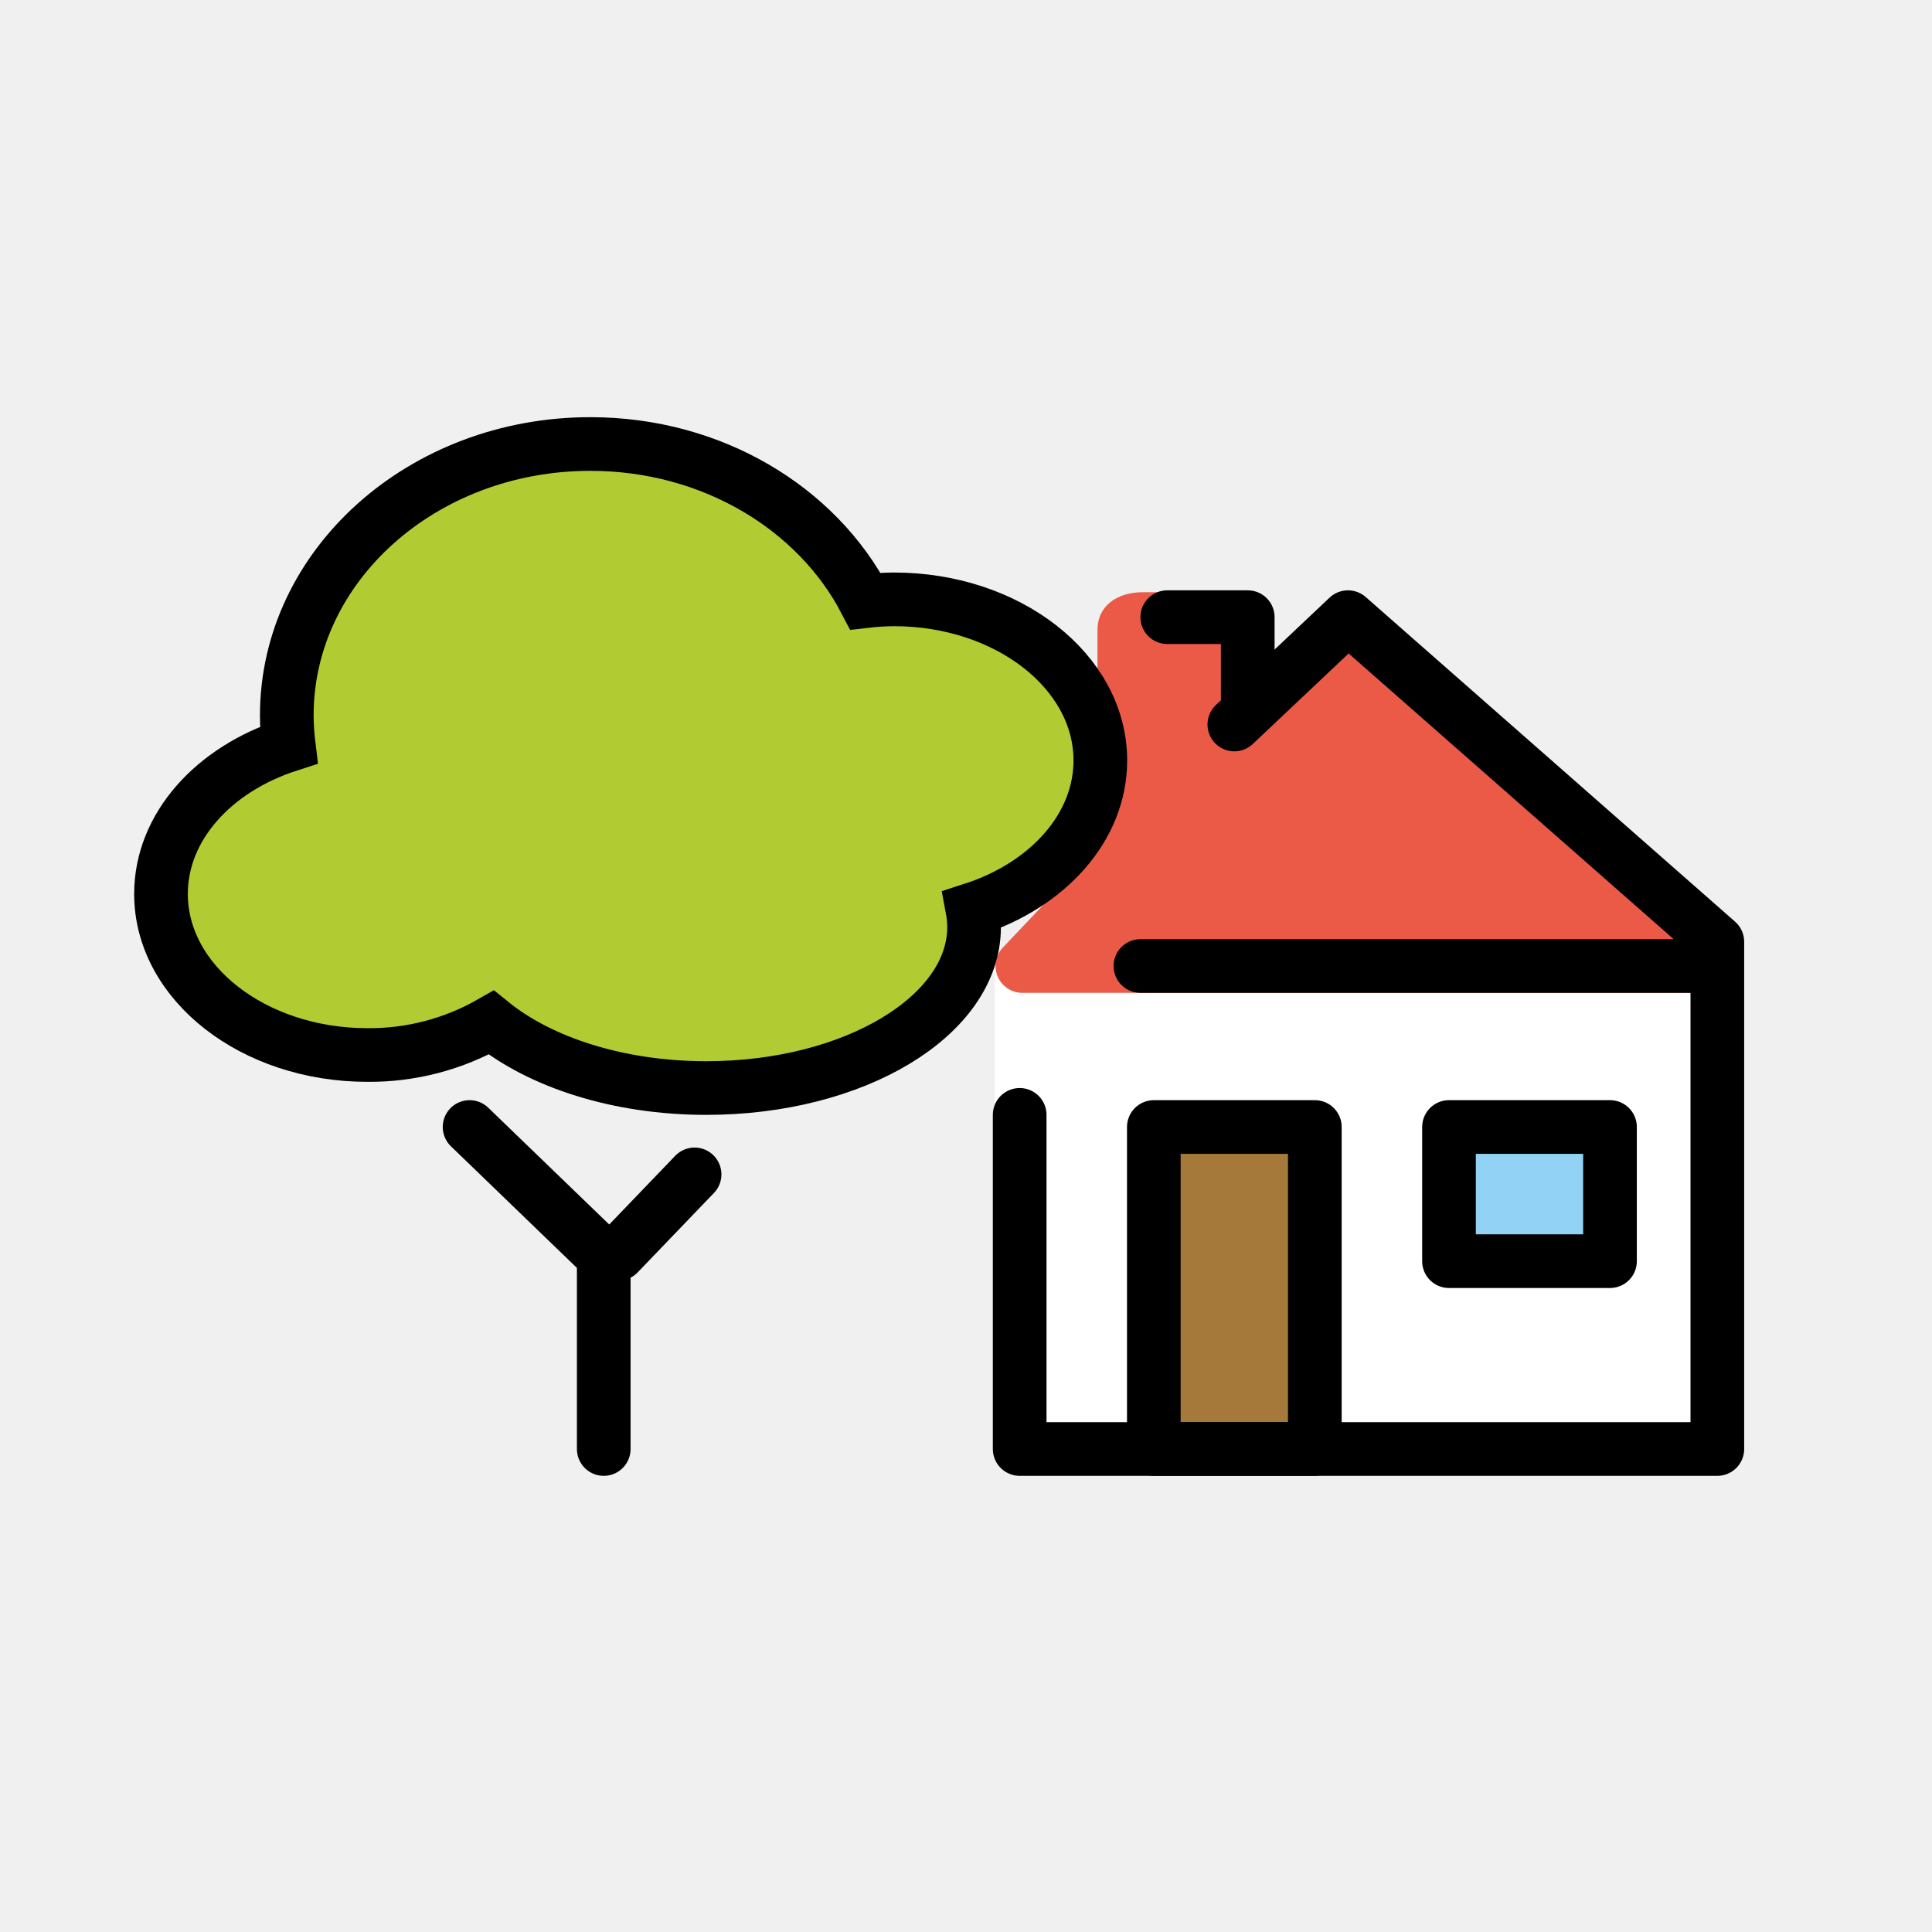
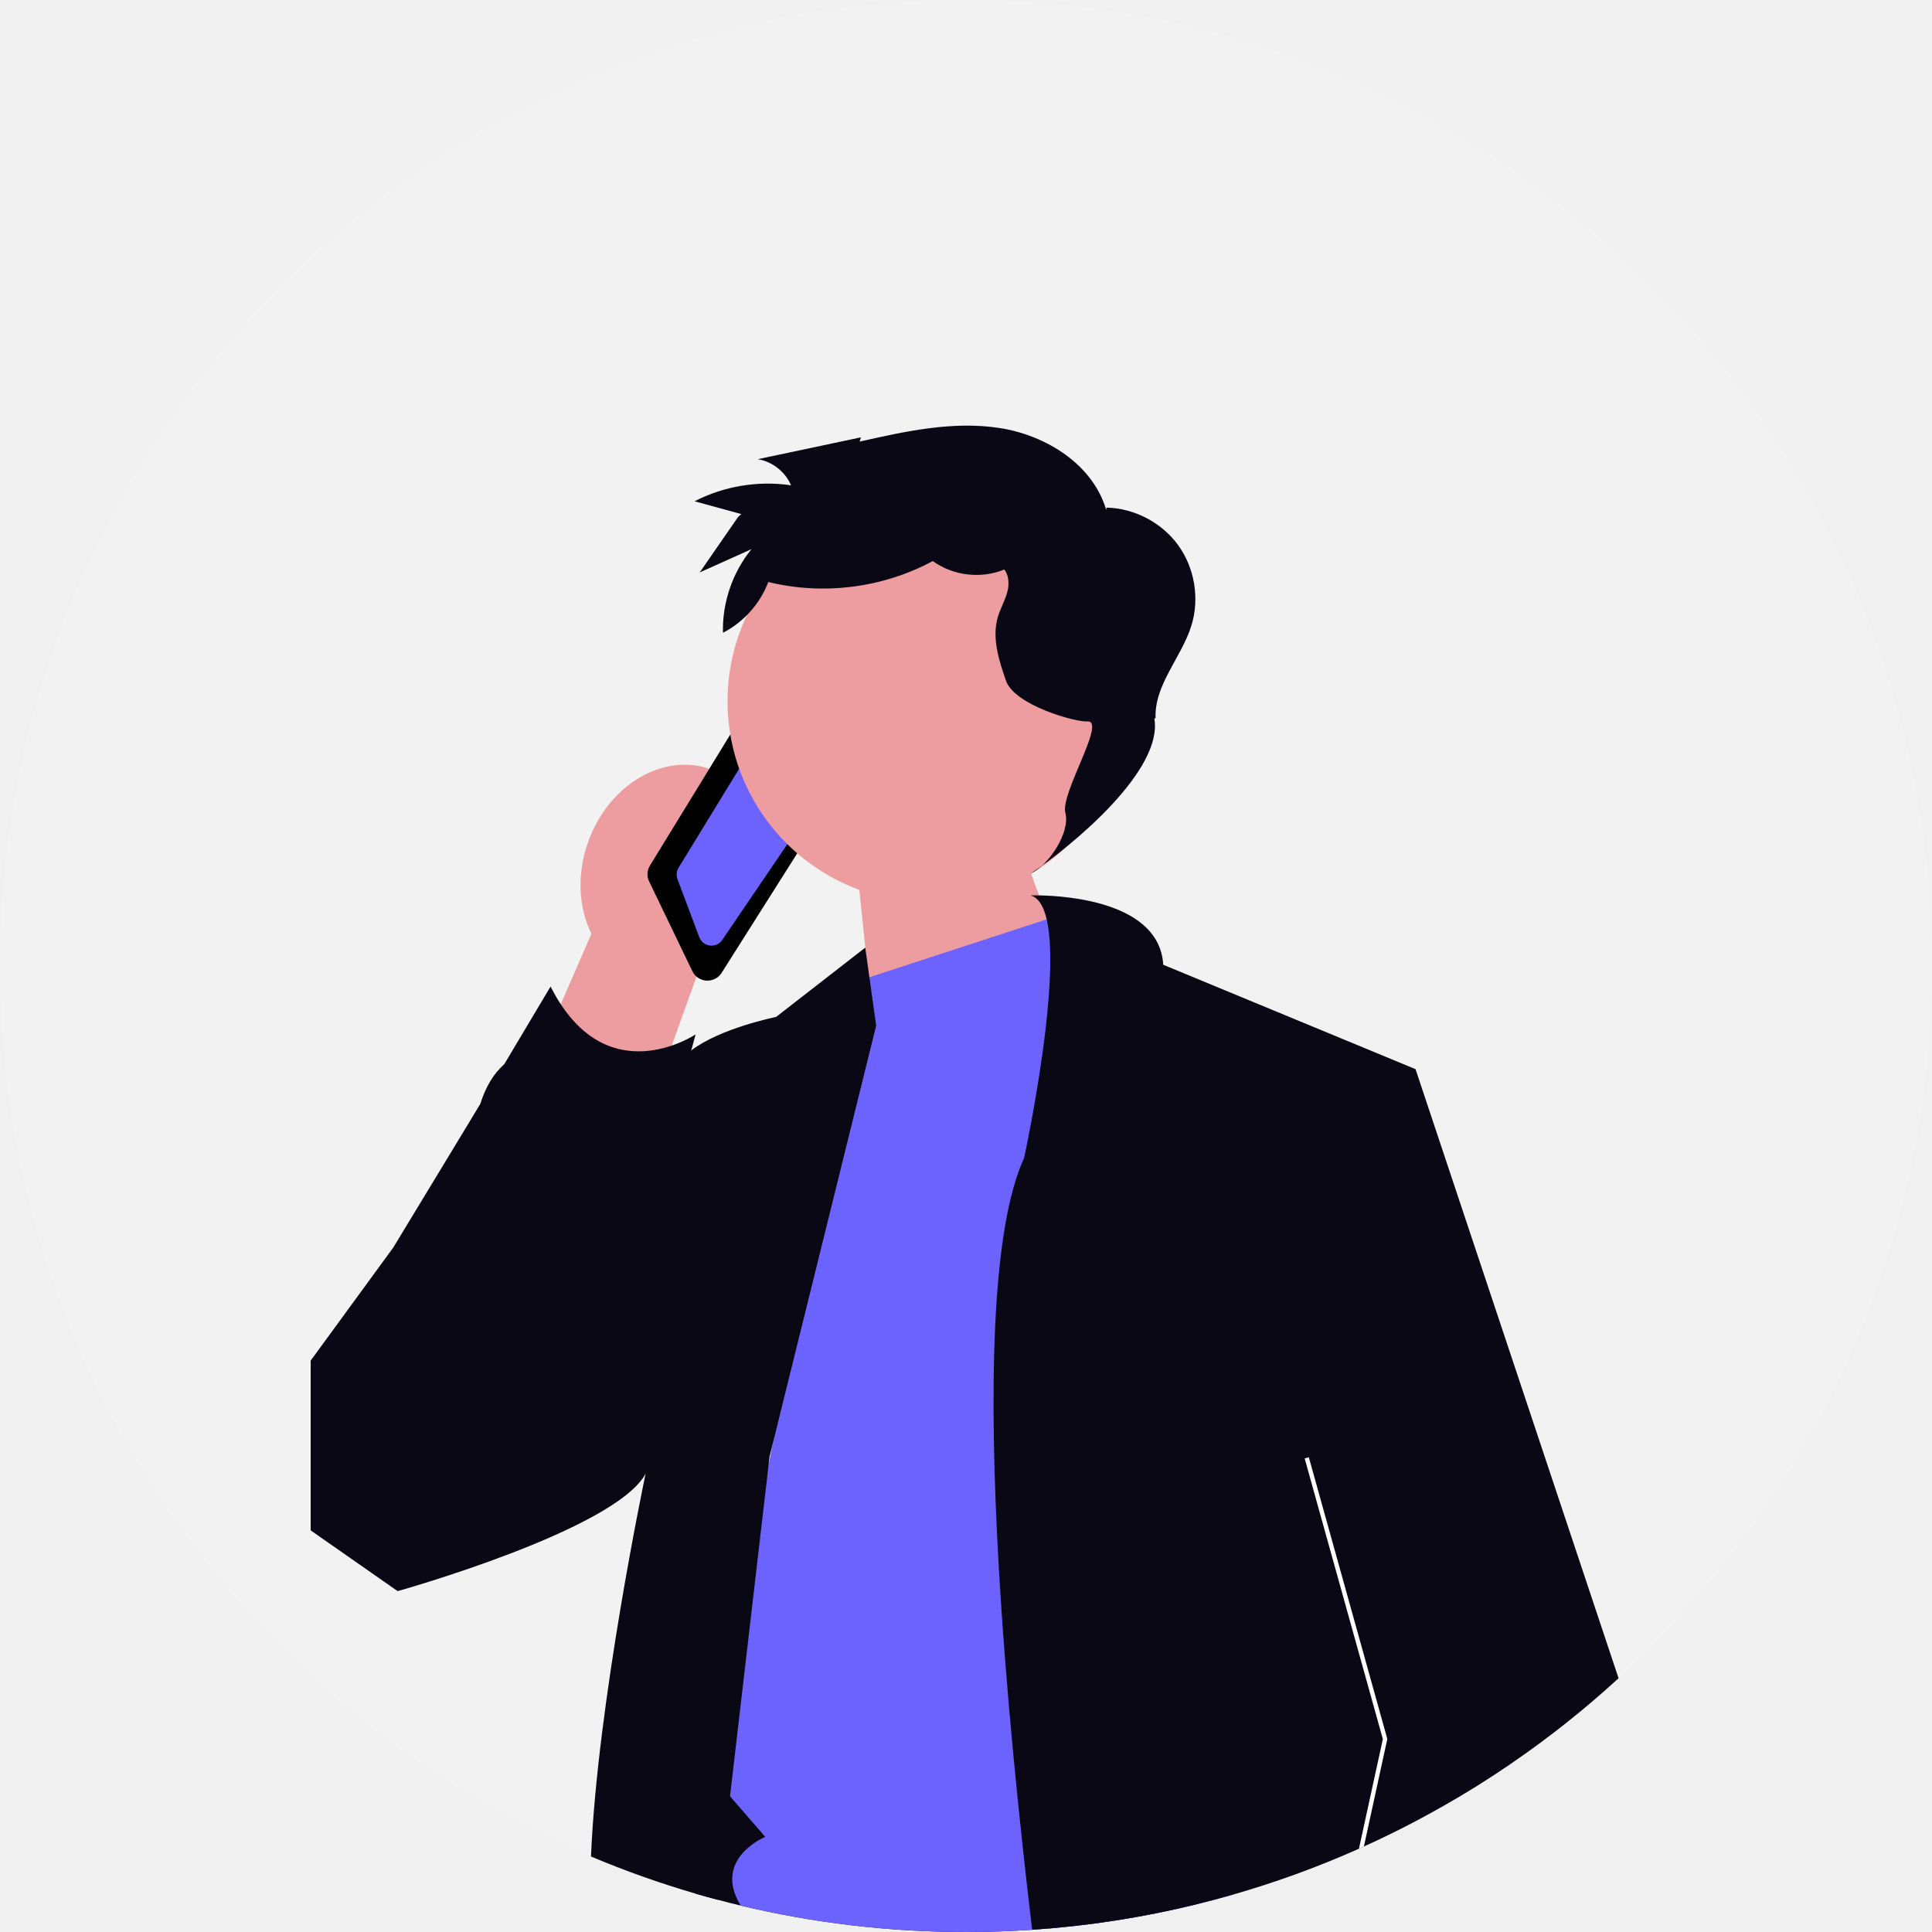
- <svg xmlns="http://www.w3.org/2000/svg" id="emoji" viewBox="0 0 72 72" version="1.1">
-   <g id="color">
-     <rect x="37.075" y="36.053" width="26.884" height="18.114" fill="#FFFFFF" />
-     <polygon fill="#EA5A47" stroke="#EA5A47" stroke-linecap="round" stroke-linejoin="round" stroke-miterlimit="10" stroke-width="2" points="50.235,23.2 38.1,36 63.5,36" />
-     <path fill="#EA5A47" d="M47.3,26l-6.4,6.059v-8.573c0-0.931,0.755-1.416,1.686-1.416h3.028 c0.931,0,1.686,0.485,1.686,1.416C47.3,23.486,47.3,26,47.3,26z" />
-     <rect x="43" y="42" width="6" height="12" fill="#A57939" />
-     <rect x="54" y="42" width="6" height="5" fill="#92D3F5" />
-     <path fill="#B1CC33" d="M41.006,28.339c0-3.312-3.445-6.003-7.694-6.003c-0.355,0.003-0.71,0.025-1.062,0.066 c-1.8-3.455-5.707-5.855-10.25-5.855c-6.248,0-11.312,4.529-11.312,10.114c0.001,0.369,0.025,0.738,0.07,1.104 C7.966,28.666,6,30.81,6,33.314c0,3.312,3.445,6.003,7.694,6.003c1.615,0.014,3.206-0.402,4.614-1.207 c1.818,1.477,4.726,2.438,8.015,2.438c5.511,0,9.978-2.688,9.978-6.003c-0.001-0.219-0.021-0.438-0.061-0.653 C39.036,32.99,41.006,30.845,41.006,28.339z" />
-   </g>
-   <g id="hair" />
-   <g id="skin" />
-   <g id="skin-shadow" />
-   <g id="line">
-     <polyline fill="none" stroke="#000000" stroke-linecap="round" stroke-linejoin="round" stroke-miterlimit="10" stroke-width="2" points="46,27 50.235,23 64,35.098 64,54 38,54 38,41.548" />
-     <rect x="43" y="42" width="6" height="12" fill="none" stroke="#000000" stroke-linecap="round" stroke-linejoin="round" stroke-miterlimit="10" stroke-width="2" />
-     <rect x="54" y="42" width="6" height="5" fill="none" stroke="#000000" stroke-linecap="round" stroke-linejoin="round" stroke-miterlimit="10" stroke-width="2" />
-     <polyline fill="none" stroke="#000000" stroke-linecap="round" stroke-linejoin="round" stroke-miterlimit="10" stroke-width="2" points="43.5,23 46.5,23 46.5,26" />
-     <path fill="none" stroke="#000000" stroke-miterlimit="10" stroke-width="2" d="M31.245,39.34" />
-     <polyline fill="none" stroke="#000000" stroke-linecap="round" stroke-linejoin="round" stroke-width="2" points="22.5,54 22.5,46.827 17.5,42" />
-     <line x1="23.041" x2="25.885" y1="46.727" y2="43.766" fill="none" stroke="#000000" stroke-linecap="round" stroke-linejoin="round" stroke-width="2" />
-     <path fill="none" stroke="#000000" stroke-linecap="round" stroke-miterlimit="10" stroke-width="2" d="M41.006,28.339 c0-3.312-3.445-6.003-7.694-6.003c-0.355,0.003-0.71,0.025-1.062,0.066c-1.8-3.455-5.707-5.855-10.25-5.855 c-6.248,0-11.312,4.529-11.312,10.114c0.001,0.369,0.025,0.738,0.07,1.104C7.966,28.666,6,30.81,6,33.314 c0,3.312,3.445,6.003,7.694,6.003c1.615,0.014,3.206-0.402,4.614-1.207c1.818,1.477,4.726,2.438,8.015,2.438 c5.511,0,9.978-2.688,9.978-6.003c-0.001-0.219-0.021-0.438-0.061-0.653 C39.036,32.99,41.006,30.845,41.006,28.339z" />
-     <line x1="63.5" x2="42.5" y1="36" y2="36" fill="none" stroke="#000000" stroke-linecap="round" stroke-linejoin="round" stroke-miterlimit="10" stroke-width="2" />
-   </g>
+ <svg xmlns="http://www.w3.org/2000/svg" width="743" height="743" viewBox="0 0 743 743" role="img" artist="Katerina Limpitsouni" source="https://undraw.co/">
+   <path d="M743,371.5c0,108.42-46.45,206-120.54,273.91-12.96,11.89-26.77,22.87-41.33,32.83-8.68,5.95-17.62,11.53-26.81,16.72-9.67,5.49-19.61,10.55-29.801,15.16-.63.29-1.26.57-1.899.85-15.8,7.05-32.19,13.021-49.061,17.83-4.52,1.29-9.069,2.5-13.659,3.61-20.381,4.98-41.42,8.28-62.96,9.73-8.41.57-16.891.86-25.44.86-29.85,0-58.87-3.52-86.68-10.17-2.91-.69-5.82-1.42-8.7-2.2-2.88-.75-5.75-1.55-8.601-2.38-13.76-4-27.189-8.78-40.239-14.28C93.74,657.66,0,525.52,0,371.5,0,166.33,166.33,0,371.5,0s371.5,166.33,371.5,371.5Z" fill="#f2f2f2" />
+   <path d="M459.9,601.97v130.44c-20.381,4.98-41.42,8.28-62.96,9.73-8.41.57-16.891.86-25.44.86-29.85,0-58.87-3.52-86.68-10.17-2.91-.69-5.82-1.42-8.7-2.2-2.88-.75-5.75-1.55-8.601-2.38v-126.28h192.381Z" fill="#090814" />
+   <path d="M268.51,373.78l-53.593,149.127-53.592-12.323,66.122-151.462c-4.906-9.953-5.739-22.828-1.267-35.356,7.826-21.922,28.877-34.443,47.02-27.967,18.143,6.477,26.506,29.498,18.68,51.421-4.473,12.529-13.271,21.965-23.371,26.561l-0.0 0Z" fill="#ed9da0" />
+   <path d="M272.078,377.134c-.492,0-.988-.056-1.478-.172-1.906-.446-3.488-1.714-4.337-3.478l-16.607-34.474c-.956-1.983-.838-4.288.314-6.165l38.016-62.006c1.029-1.678,2.741-2.78,4.693-3.025l6.85-.856c2.642-.322,5.268,1.037,6.508,3.404l15.095,28.817c1.063,2.032.962,4.497-.263,6.438l-43.353,68.517c-.4.631-.9,1.181-1.485,1.637-1.147.894-2.534,1.362-3.952,1.362Z" />
+   <path d="M273.628,363.664c-.199,0-.4-.011-.603-.036-1.869-.222-3.442-1.456-4.104-3.218l-8.377-22.314c-.547-1.459-.395-3.057.417-4.383l33.328-54.483c.905-1.48,2.48-2.377,4.215-2.4,1.807.021,3.336.836,4.282,2.294l13.283,20.526c1.098,1.696,1.073,3.875-.062,5.548l-38.235,56.269c-.943,1.389-2.493,2.197-4.143,2.197Z" fill="#6c63ff" />
+   <path d="M434.115,273.282c1.984-42.59-30.933-78.724-73.523-80.708-42.59-1.984-78.724,30.933-80.708,73.523-1.609,34.54,19.739,64.831,50.584,76.106l10.318,99.217,78.948-59.791s-15.444-21.677-23.15-45.667c21.453-12.841,36.28-35.833,37.531-62.681h0Z" fill="#ed9da0" />
+   <path d="M280.75,690.8l-8.21-9.47,15.5-79.36,7.56-38.71,1.521-7.82,30.63-156.82,3.34-21.74,2.891-.94.369-.12,68.181-22.27.93-.31,9.6-3.13,25.931,20.91,34.569,357.78c-4.52,1.29-9.069,2.5-13.659,3.61-20.381,4.98-41.42,8.28-62.96,9.73-8.41.57-16.891.86-25.44.86-29.85,0-58.87-3.52-86.68-10.17-10.95-18.09,9.47-26.41,9.47-26.41l-13.54-15.62Z" fill="#6c63ff" />
+   <path d="M336.95,394.44l-.74,2.98-39.09,158.02-1.16,4.71-.36,3.11-4.51,38.71-10.34,88.83-4.63,39.83c-2.88-.75-5.75-1.55-8.601-2.38-13.76-4-27.189-8.78-40.239-14.28,2.46-59.05,20.7-145.76,21-147.21-11.75,21.74-95.351,45.15-95.351,45.15l-33.449-23.36v-65.3l31.779-43.5,33.46-55.2c2.13-6.91,5.311-11.83,9.2-15.26,4.16-3.69,9.13-5.66,14.48-6.54,16.47-2.7,36.56,4.97,47.8,5.28,3.18.1,5.66-.4,7.14-1.88.75-.75,1.58-1.47,2.48-2.16,11.16-8.6,32.649-12.9,32.649-12.9l34.29-26.66.09.62,1.5,10.77,2.601,18.62Z" fill="#090814" />
+   <path d="M386.266,219c-8.919,3.712-19.729,2.443-27.546-3.233-19.134,10.333-42.148,13.262-63.26,8.051-3.145,8.351-9.483,15.454-17.423,19.526-.313-11.56,3.652-23.188,10.962-32.15-6.636,2.982-13.272,5.965-19.908,8.947,4.955-7.157,9.91-14.314,14.865-21.47l1.13-.977c-5.989-1.639-11.978-3.278-17.967-4.917,11.325-5.837,24.499-8.016,37.101-6.137-2.21-5.214-7.215-9.142-12.804-10.05,13.217-2.798,26.434-5.595,39.651-8.393l-.452,1.627c17.728-3.995,35.971-8.012,53.925-5.2,17.954,2.812,35.801,14.083,40.898,31.527l.084-.936c10.765.236,21.289,5.759,27.597,14.485,6.309,8.725,8.256,20.45,5.106,30.746-3.778,12.35-14.371,22.856-13.816,35.76l-.486.101c3.507,19.706-30.963,48.541-47.593,59.679,7.046-3.286,15.377-15.905,13.383-23.42-1.994-7.515,16.113-35.769,8.364-35.129-4.35.359-27.96-6.234-31.21-15.66-2.739-7.941-5.5-16.526-3.1-24.576.947-3.176,2.662-6.086,3.552-9.278s.786-6.982-1.503-9.378l.448.454Z" fill="#090814" />
+   <path d="M235.332,515.493l32.191-117.707s-34.678,23.42-55.787-18.401l-58.802,98.697,82.398,37.411Z" fill="#090814" />
+   <path d="M581.13,678.24c-8.68,5.95-17.62,11.53-26.81,16.72l7.6-21.14,19.21,4.42Z" fill="#ed9da0" />
+   <path d="M622.46,645.41c-12.96,11.89-26.77,22.87-41.33,32.83-8.68,5.95-17.62,11.53-26.81,16.72-9.67,5.49-19.61,10.55-29.801,15.16-.63.29-1.26.57-1.899.85-15.8,7.05-32.19,13.021-49.061,17.83-4.52,1.29-9.069,2.5-13.659,3.61-20.381,4.98-41.42,8.28-62.96,9.73-4.921-41.3-10.12-91.87-12.87-140.17-3.801-66.69-2.931-129.04,9.779-156.65,0,0,5.48-25.18,8.351-50.41,1.8-15.84,2.58-31.69.33-41.36-1.16-5.01-3.141-8.36-6.2-9.2,0,0,1.22-.04,3.27-.01h.011c11.05.2,46.33,2.71,47.739,26.68l97.03,40.15,78.08,234.24Z" fill="#090814" />
+   <path d="M533.53,668.76l-9.011,41.36c-.63.29-1.26.57-1.899.85l9.189-42.16-30.069-107.93,1.609-.44,30.181,108.32Z" fill="#fff" />
</svg>
